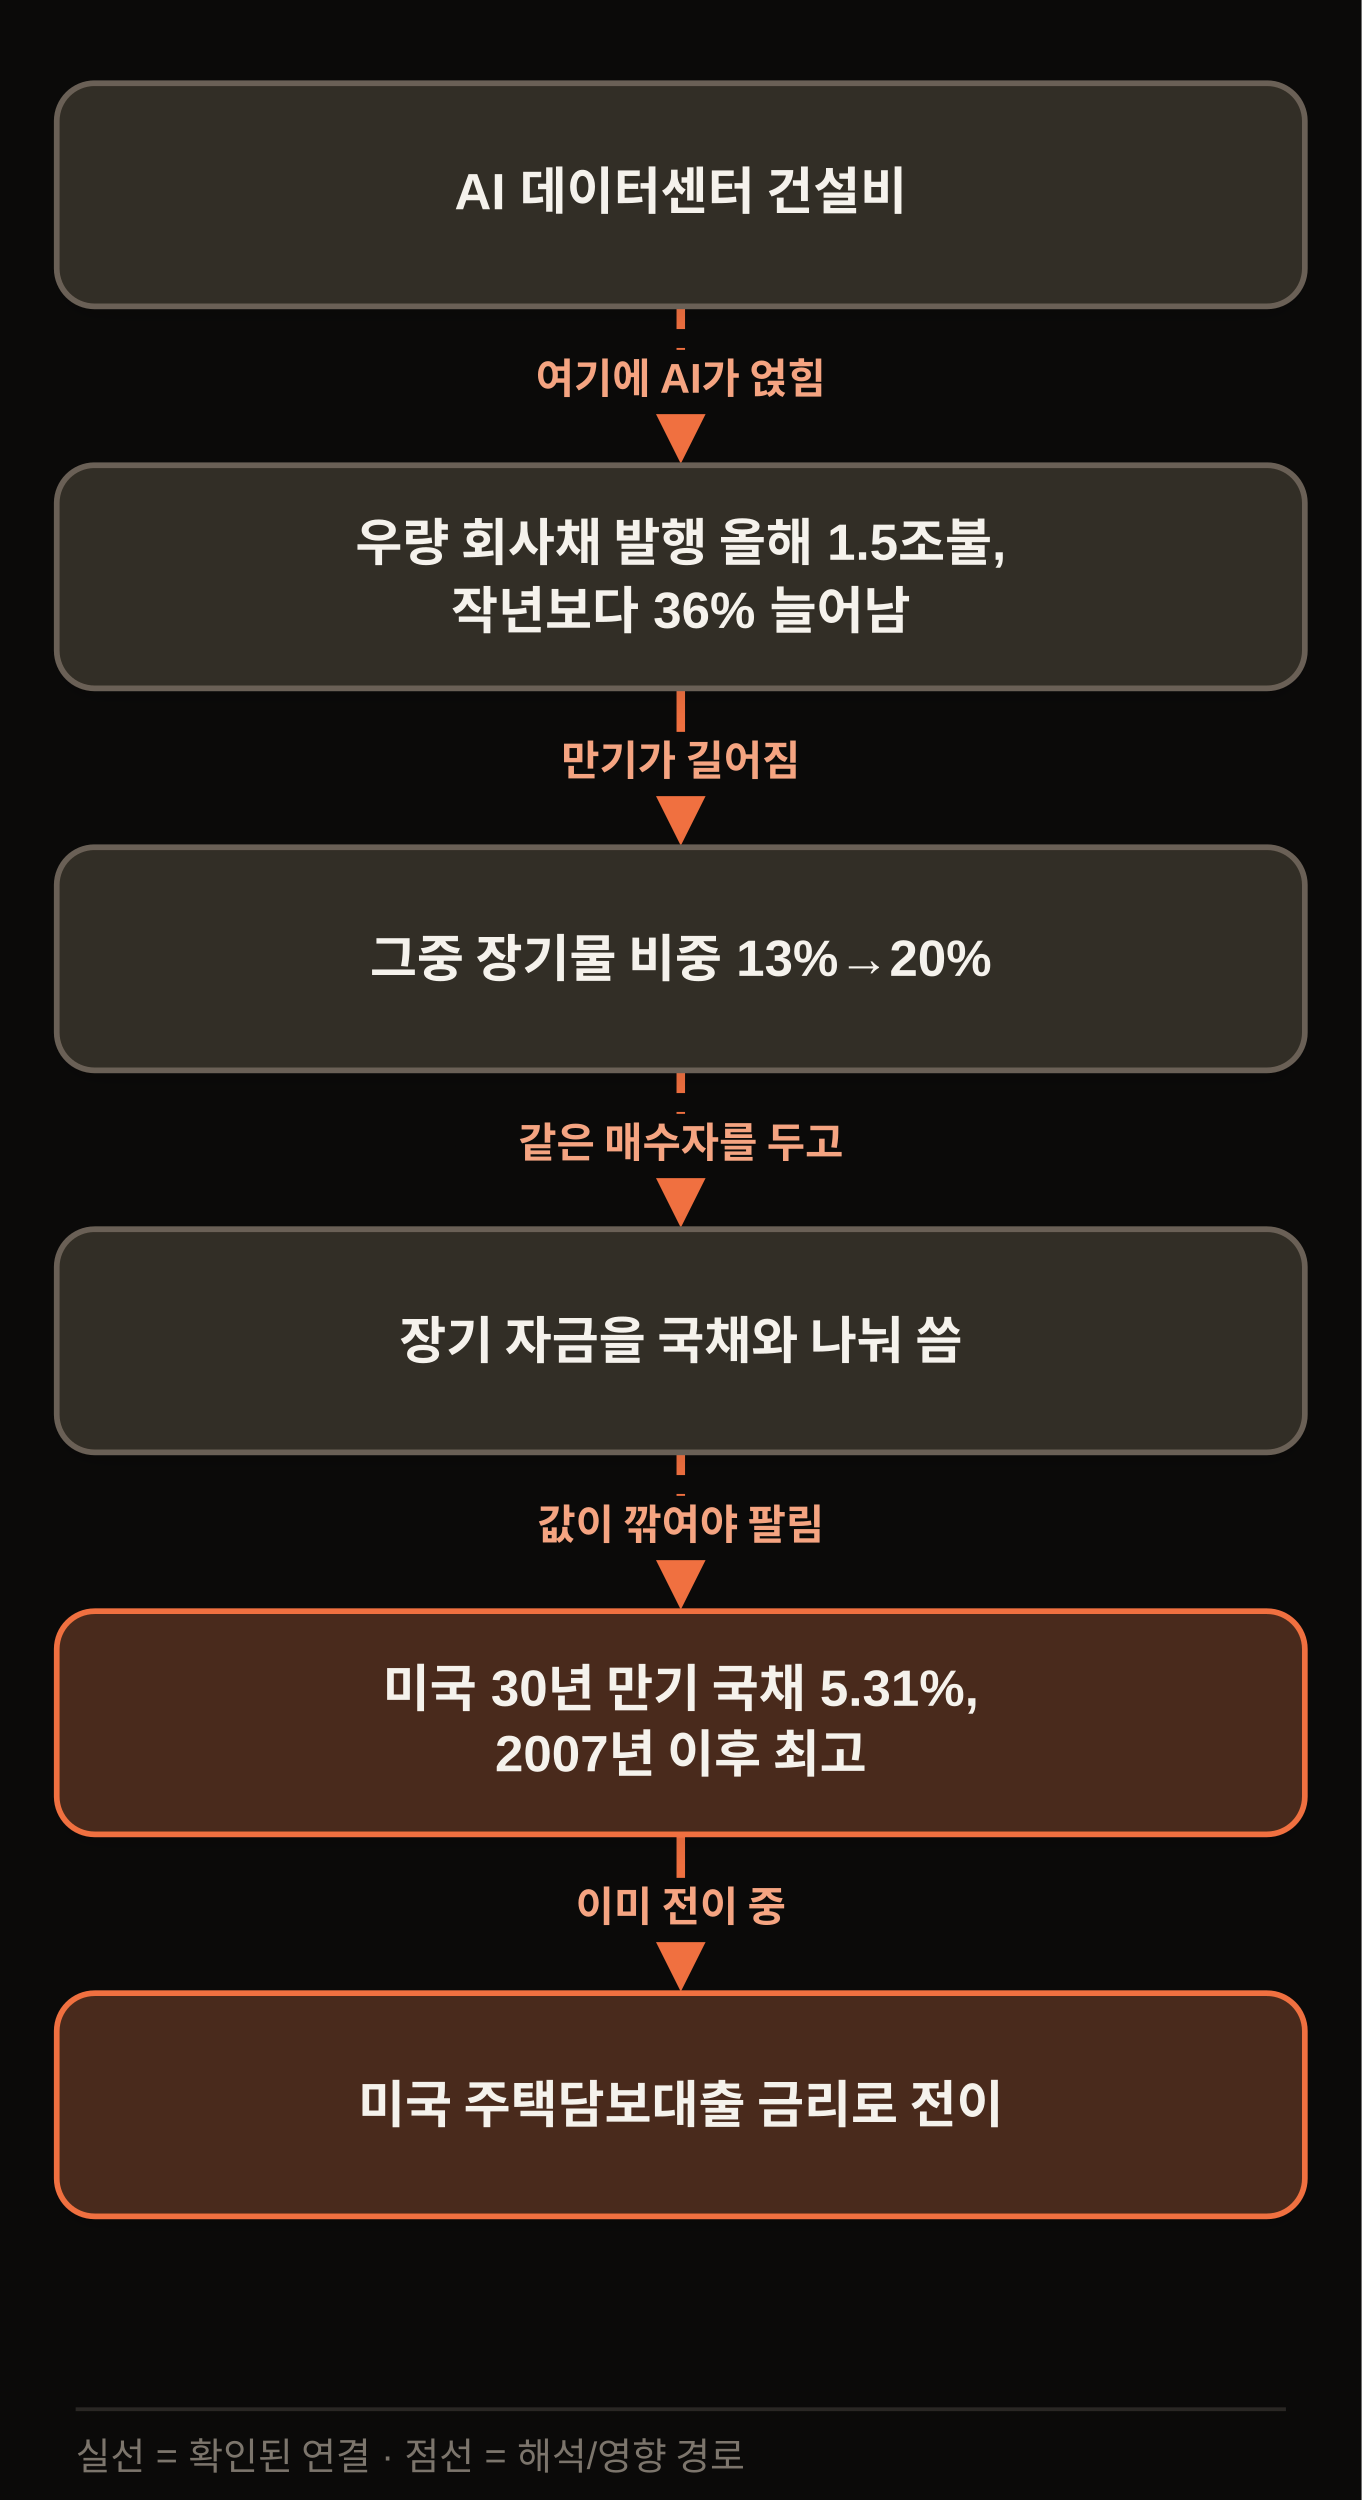
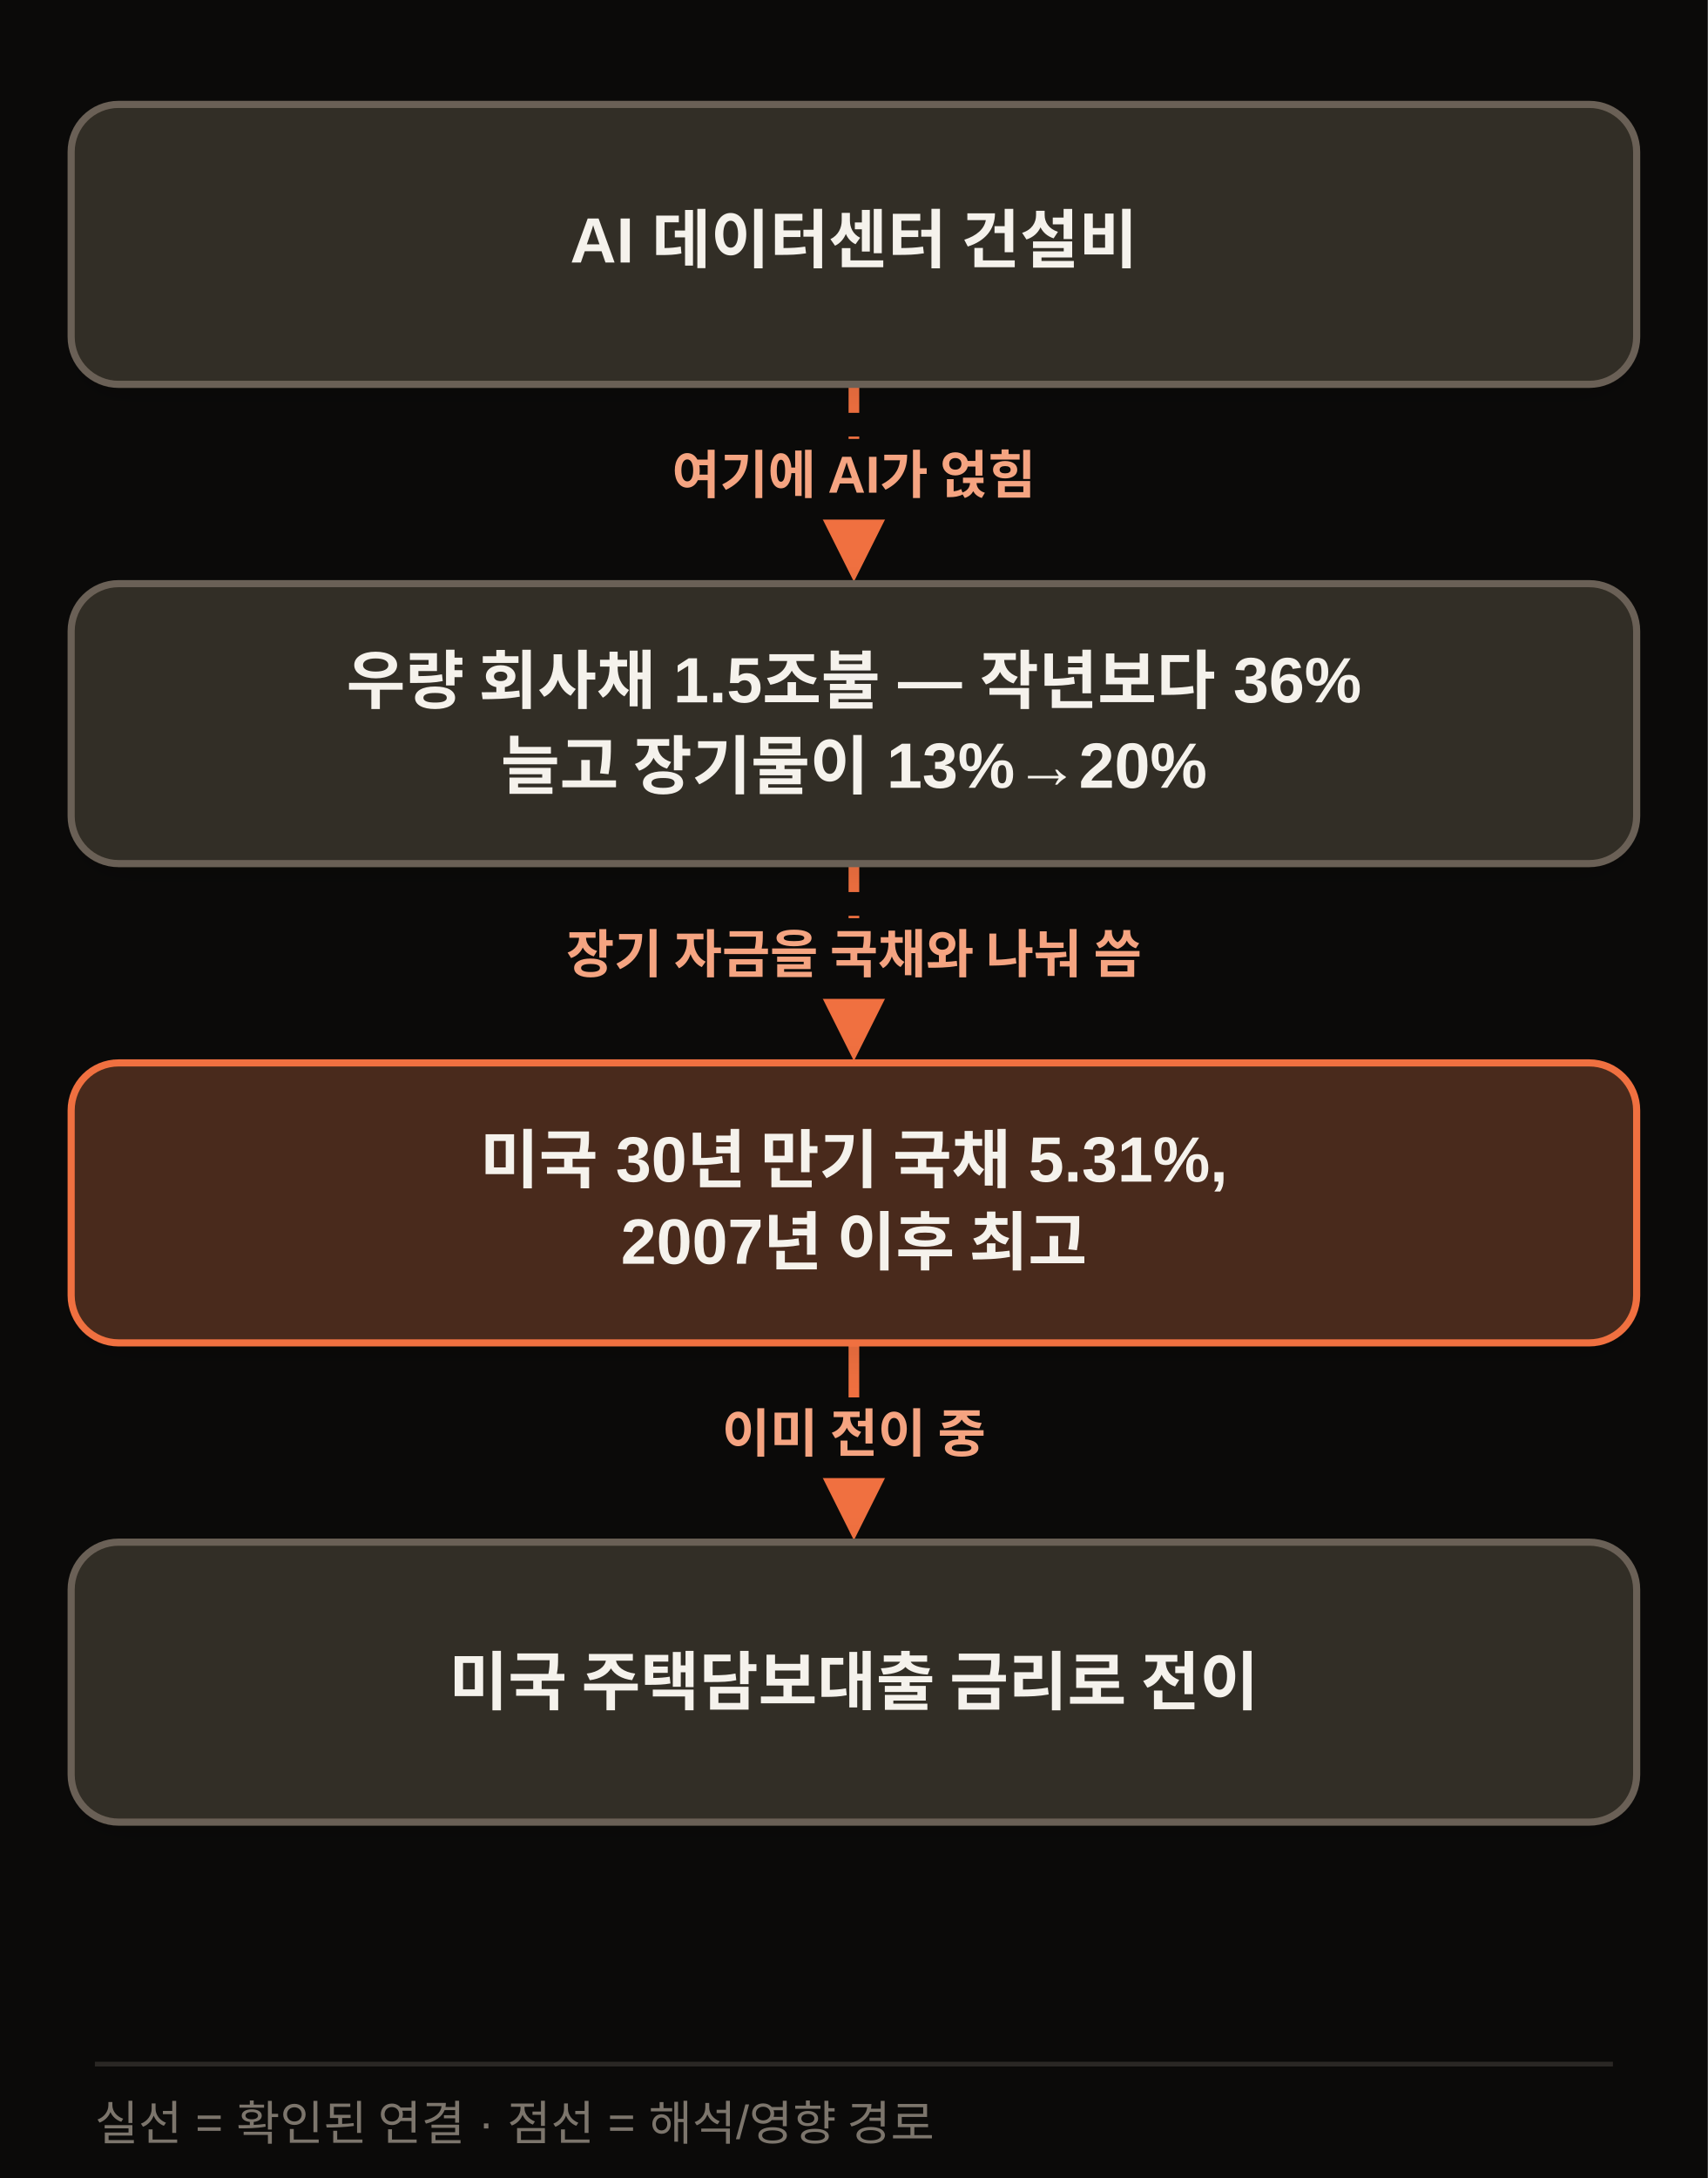
- <svg xmlns="http://www.w3.org/2000/svg" width="720" height="1322" viewBox="0 0 720 1322" class="morning-diagram morning-diagram-mobile" data-mobile-layout="same-topology" data-motion-orientation="TB" data-motion-steps="11">
+ <svg xmlns="http://www.w3.org/2000/svg" width="720" height="918" viewBox="0 0 720 918" class="morning-diagram morning-diagram-mobile" data-mobile-layout="same-topology" data-motion-orientation="TB" data-motion-steps="7">
  <defs>
    <filter id="shadow" x="-20%" y="-20%" width="140%" height="160%">
      <feDropShadow dx="0" dy="6" stdDeviation="8" flood-color="#111111" flood-opacity=".09" />
    </filter>
    <marker id="arrow" viewBox="0 0 10 10" refX="8" refY="5" markerWidth="8" markerHeight="8" orient="auto-start-reverse">
      <path d="M 0 0 L 10 5 L 0 10 z" fill="#F07040" />
    </marker>
  </defs>
-   <rect width="720" height="1322" fill="#0B0A09" />
+   <rect width="720" height="918" fill="#0B0A09" />
  <g class="motion-step motion-edge" data-motion-step="1" data-from="A" data-to="B" style="--motion-delay:680ms">
    <path d="M 360.0 162.0 C 360.0 204.0, 360.0 204.0, 360.0 238.0" fill="none" stroke="#F07040" stroke-width="4.5" stroke-dasharray="12 10" marker-end="url(#arrow)" />
    <rect x="241.0" y="185.0" width="238" height="34" rx="17" fill="#0B0A09" />
    <text x="360.0" y="208.0" text-anchor="middle" font-family="Apple SD Gothic Neo,Malgun Gothic,Arial,sans-serif" font-size="22" font-weight="800" fill="#F5A481">여기에 AI가 얹힘</text>
  </g>
-   <g class="motion-step motion-edge" data-motion-step="3" data-from="B" data-to="C" style="--motion-delay:2040ms">
-     <path d="M 360.0 364.0 C 360.0 406.0, 360.0 406.0, 360.0 440.0" fill="none" stroke="#F07040" stroke-width="4.5" marker-end="url(#arrow)" />
-     <rect x="267.5" y="387.0" width="185" height="34" rx="17" fill="#0B0A09" />
-     <text x="360.0" y="410.0" text-anchor="middle" font-family="Apple SD Gothic Neo,Malgun Gothic,Arial,sans-serif" font-size="22" font-weight="800" fill="#F5A481">만기가 길어짐</text>
+   <g class="motion-step motion-edge" data-motion-step="3" data-from="B" data-to="E" style="--motion-delay:2040ms">
+     <path d="M 360.0 364.0 C 360.0 406.0, 360.0 406.0, 360.0 440.0" fill="none" stroke="#F07040" stroke-width="4.5" stroke-dasharray="12 10" marker-end="url(#arrow)" />
+     <rect x="241.0" y="387.0" width="238" height="34" rx="17" fill="#0B0A09" />
+     <text x="360.0" y="410.0" text-anchor="middle" font-family="Apple SD Gothic Neo,Malgun Gothic,Arial,sans-serif" font-size="22" font-weight="800" fill="#F5A481">장기 자금을 국채와 나눠 씀</text>
  </g>
-   <g class="motion-step motion-edge" data-motion-step="5" data-from="C" data-to="D" style="--motion-delay:3400ms">
-     <path d="M 360.0 566.0 C 360.0 608.0, 360.0 608.0, 360.0 642.0" fill="none" stroke="#F07040" stroke-width="4.5" stroke-dasharray="12 10" marker-end="url(#arrow)" />
-     <rect x="241.0" y="589.0" width="238" height="34" rx="17" fill="#0B0A09" />
-     <text x="360.0" y="612.0" text-anchor="middle" font-family="Apple SD Gothic Neo,Malgun Gothic,Arial,sans-serif" font-size="22" font-weight="800" fill="#F5A481">같은 매수자를 두고</text>
-   </g>
-   <g class="motion-step motion-edge" data-motion-step="7" data-from="D" data-to="E" style="--motion-delay:4760ms">
-     <path d="M 360.0 768.0 C 360.0 810.0, 360.0 810.0, 360.0 844.0" fill="none" stroke="#F07040" stroke-width="4.5" stroke-dasharray="12 10" marker-end="url(#arrow)" />
-     <rect x="246.5" y="791.0" width="227" height="34" rx="17" fill="#0B0A09" />
-     <text x="360.0" y="814.0" text-anchor="middle" font-family="Apple SD Gothic Neo,Malgun Gothic,Arial,sans-serif" font-size="22" font-weight="800" fill="#F5A481">값이 깎여야 팔림</text>
-   </g>
-   <g class="motion-step motion-edge" data-motion-step="9" data-from="E" data-to="F" style="--motion-delay:6120ms">
-     <path d="M 360.0 970.0 C 360.0 1012.0, 360.0 1012.0, 360.0 1046.0" fill="none" stroke="#F07040" stroke-width="4.5" marker-end="url(#arrow)" />
-     <rect x="267.5" y="993.0" width="185" height="34" rx="17" fill="#0B0A09" />
-     <text x="360.0" y="1016.0" text-anchor="middle" font-family="Apple SD Gothic Neo,Malgun Gothic,Arial,sans-serif" font-size="22" font-weight="800" fill="#F5A481">이미 전이 중</text>
+   <g class="motion-step motion-edge" data-motion-step="5" data-from="E" data-to="F" style="--motion-delay:3400ms">
+     <path d="M 360.0 566.0 C 360.0 608.0, 360.0 608.0, 360.0 642.0" fill="none" stroke="#F07040" stroke-width="4.5" marker-end="url(#arrow)" />
+     <rect x="267.5" y="589.0" width="185" height="34" rx="17" fill="#0B0A09" />
+     <text x="360.0" y="612.0" text-anchor="middle" font-family="Apple SD Gothic Neo,Malgun Gothic,Arial,sans-serif" font-size="22" font-weight="800" fill="#F5A481">이미 전이 중</text>
  </g>
  <g class="motion-step motion-node" data-motion-step="0" style="--motion-delay:0ms;--motion-accent-delay:640ms">
    <rect class="motion-node-shape" x="30.0" y="44.0" width="660.0" height="118.0" rx="20" fill="#332E26" stroke="#6B6156" stroke-width="3" filter="url(#shadow)" />
    <text x="360.0" y="103.0" text-anchor="middle" dominant-baseline="middle" font-family="Apple SD Gothic Neo,Malgun Gothic,Arial,sans-serif" font-size="27" font-weight="800" fill="#F5F2EC">AI 데이터센터 건설비</text>
  </g>
  <g class="motion-step motion-node" data-motion-step="2" style="--motion-delay:1360ms;--motion-accent-delay:2000ms">
    <rect class="motion-node-shape" x="30.0" y="246.0" width="660.0" height="118.0" rx="20" fill="#332E26" stroke="#6B6156" stroke-width="3" filter="url(#shadow)" />
-     <text x="360.0" y="287.0" text-anchor="middle" dominant-baseline="middle" font-family="Apple SD Gothic Neo,Malgun Gothic,Arial,sans-serif" font-size="27" font-weight="800" fill="#F5F2EC">우량 회사채 발행 올해 1.5조불,</text>
-     <text x="360.0" y="323.0" text-anchor="middle" dominant-baseline="middle" font-family="Apple SD Gothic Neo,Malgun Gothic,Arial,sans-serif" font-size="27" font-weight="800" fill="#F5F2EC">작년보다 36% 늘어남</text>
+     <text x="360.0" y="287.0" text-anchor="middle" dominant-baseline="middle" font-family="Apple SD Gothic Neo,Malgun Gothic,Arial,sans-serif" font-size="27" font-weight="800" fill="#F5F2EC">우량 회사채 1.5조불 — 작년보다 36%</text>
+     <text x="360.0" y="323.0" text-anchor="middle" dominant-baseline="middle" font-family="Apple SD Gothic Neo,Malgun Gothic,Arial,sans-serif" font-size="27" font-weight="800" fill="#F5F2EC">늘고 장기물이 13%→20%</text>
  </g>
-   <g class="motion-step motion-node" data-motion-step="4" style="--motion-delay:2720ms;--motion-accent-delay:3360ms">
-     <rect class="motion-node-shape" x="30.0" y="448.0" width="660.0" height="118.0" rx="20" fill="#332E26" stroke="#6B6156" stroke-width="3" filter="url(#shadow)" />
-     <text x="360.0" y="507.0" text-anchor="middle" dominant-baseline="middle" font-family="Apple SD Gothic Neo,Malgun Gothic,Arial,sans-serif" font-size="27" font-weight="800" fill="#F5F2EC">그중 장기물 비중 13%→20%</text>
+   <g class="motion-step motion-node motion-risk" data-motion-step="4" style="--motion-delay:2720ms;--motion-accent-delay:3360ms">
+     <rect class="motion-node-shape" x="30.0" y="448.0" width="660.0" height="118.0" rx="20" fill="#4A2C1A" stroke="#F07040" stroke-width="3" filter="url(#shadow)" />
+     <text x="360.0" y="489.0" text-anchor="middle" dominant-baseline="middle" font-family="Apple SD Gothic Neo,Malgun Gothic,Arial,sans-serif" font-size="27" font-weight="800" fill="#F5F2EC">미국 30년 만기 국채 5.31%,</text>
+     <text x="360.0" y="525.0" text-anchor="middle" dominant-baseline="middle" font-family="Apple SD Gothic Neo,Malgun Gothic,Arial,sans-serif" font-size="27" font-weight="800" fill="#F5F2EC">2007년 이후 최고</text>
  </g>
  <g class="motion-step motion-node" data-motion-step="6" style="--motion-delay:4080ms;--motion-accent-delay:4720ms">
    <rect class="motion-node-shape" x="30.0" y="650.0" width="660.0" height="118.0" rx="20" fill="#332E26" stroke="#6B6156" stroke-width="3" filter="url(#shadow)" />
-     <text x="360.0" y="709.0" text-anchor="middle" dominant-baseline="middle" font-family="Apple SD Gothic Neo,Malgun Gothic,Arial,sans-serif" font-size="27" font-weight="800" fill="#F5F2EC">장기 자금을 국채와 나눠 씀</text>
+     <text x="360.0" y="709.0" text-anchor="middle" dominant-baseline="middle" font-family="Apple SD Gothic Neo,Malgun Gothic,Arial,sans-serif" font-size="27" font-weight="800" fill="#F5F2EC">미국 주택담보대출 금리로 전이</text>
  </g>
-   <g class="motion-step motion-node motion-risk" data-motion-step="8" style="--motion-delay:5440ms;--motion-accent-delay:6080ms">
-     <rect class="motion-node-shape" x="30.0" y="852.0" width="660.0" height="118.0" rx="20" fill="#4A2C1A" stroke="#F07040" stroke-width="3" filter="url(#shadow)" />
-     <text x="360.0" y="893.0" text-anchor="middle" dominant-baseline="middle" font-family="Apple SD Gothic Neo,Malgun Gothic,Arial,sans-serif" font-size="27" font-weight="800" fill="#F5F2EC">미국 30년 만기 국채 5.31%,</text>
-     <text x="360.0" y="929.0" text-anchor="middle" dominant-baseline="middle" font-family="Apple SD Gothic Neo,Malgun Gothic,Arial,sans-serif" font-size="27" font-weight="800" fill="#F5F2EC">2007년 이후 최고</text>
-   </g>
-   <g class="motion-step motion-node motion-risk" data-motion-step="10" style="--motion-delay:6800ms;--motion-accent-delay:7440ms">
-     <rect class="motion-node-shape" x="30.0" y="1054.0" width="660.0" height="118.0" rx="20" fill="#4A2C1A" stroke="#F07040" stroke-width="3" filter="url(#shadow)" />
-     <text x="360.0" y="1113.0" text-anchor="middle" dominant-baseline="middle" font-family="Apple SD Gothic Neo,Malgun Gothic,Arial,sans-serif" font-size="27" font-weight="800" fill="#F5F2EC">미국 주택담보대출 금리로 전이</text>
-   </g>
-   <line x1="40" y1="1274" x2="680" y2="1274" stroke="#2A2724" stroke-width="2" />
-   <text x="40" y="1306" font-family="Apple SD Gothic Neo,Malgun Gothic,Arial,sans-serif" font-size="20" fill="#7C756C">실선 = 확인된 연결 · 점선 = 해석/영향 경로</text>
+   <line x1="40" y1="870" x2="680" y2="870" stroke="#2A2724" stroke-width="2" />
+   <text x="40" y="902" font-family="Apple SD Gothic Neo,Malgun Gothic,Arial,sans-serif" font-size="20" fill="#7C756C">실선 = 확인된 연결 · 점선 = 해석/영향 경로</text>
</svg>
